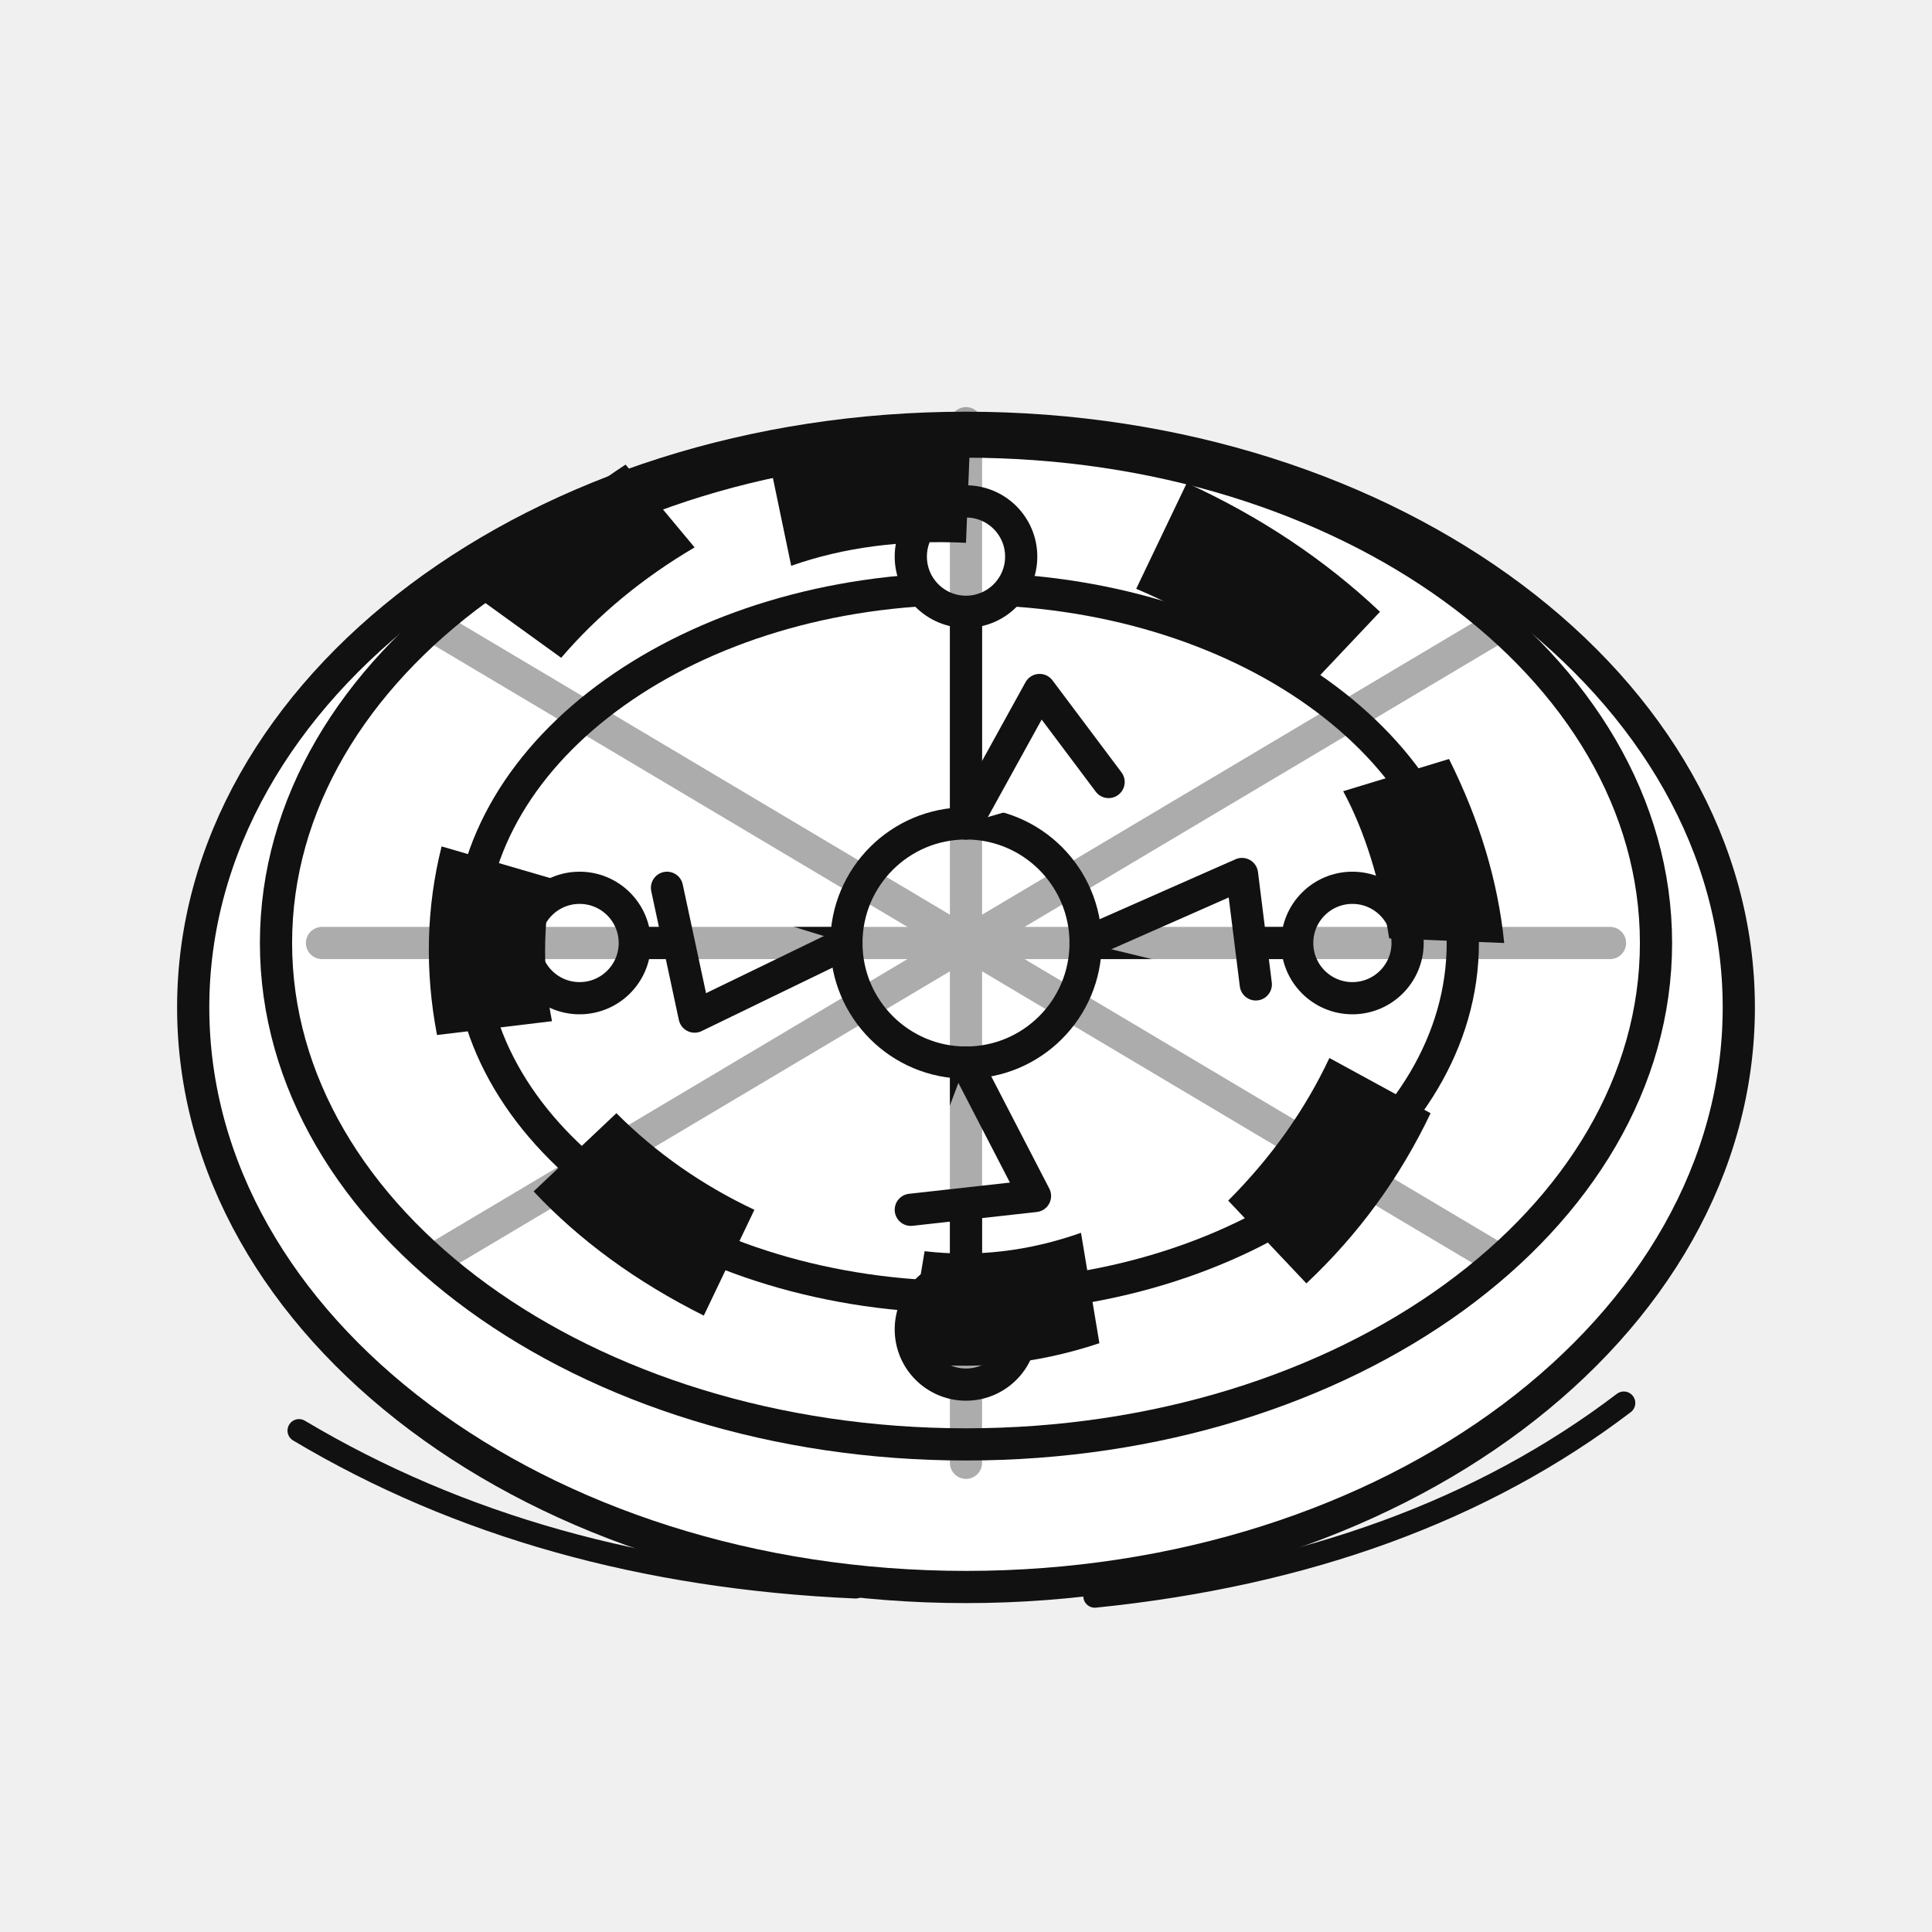
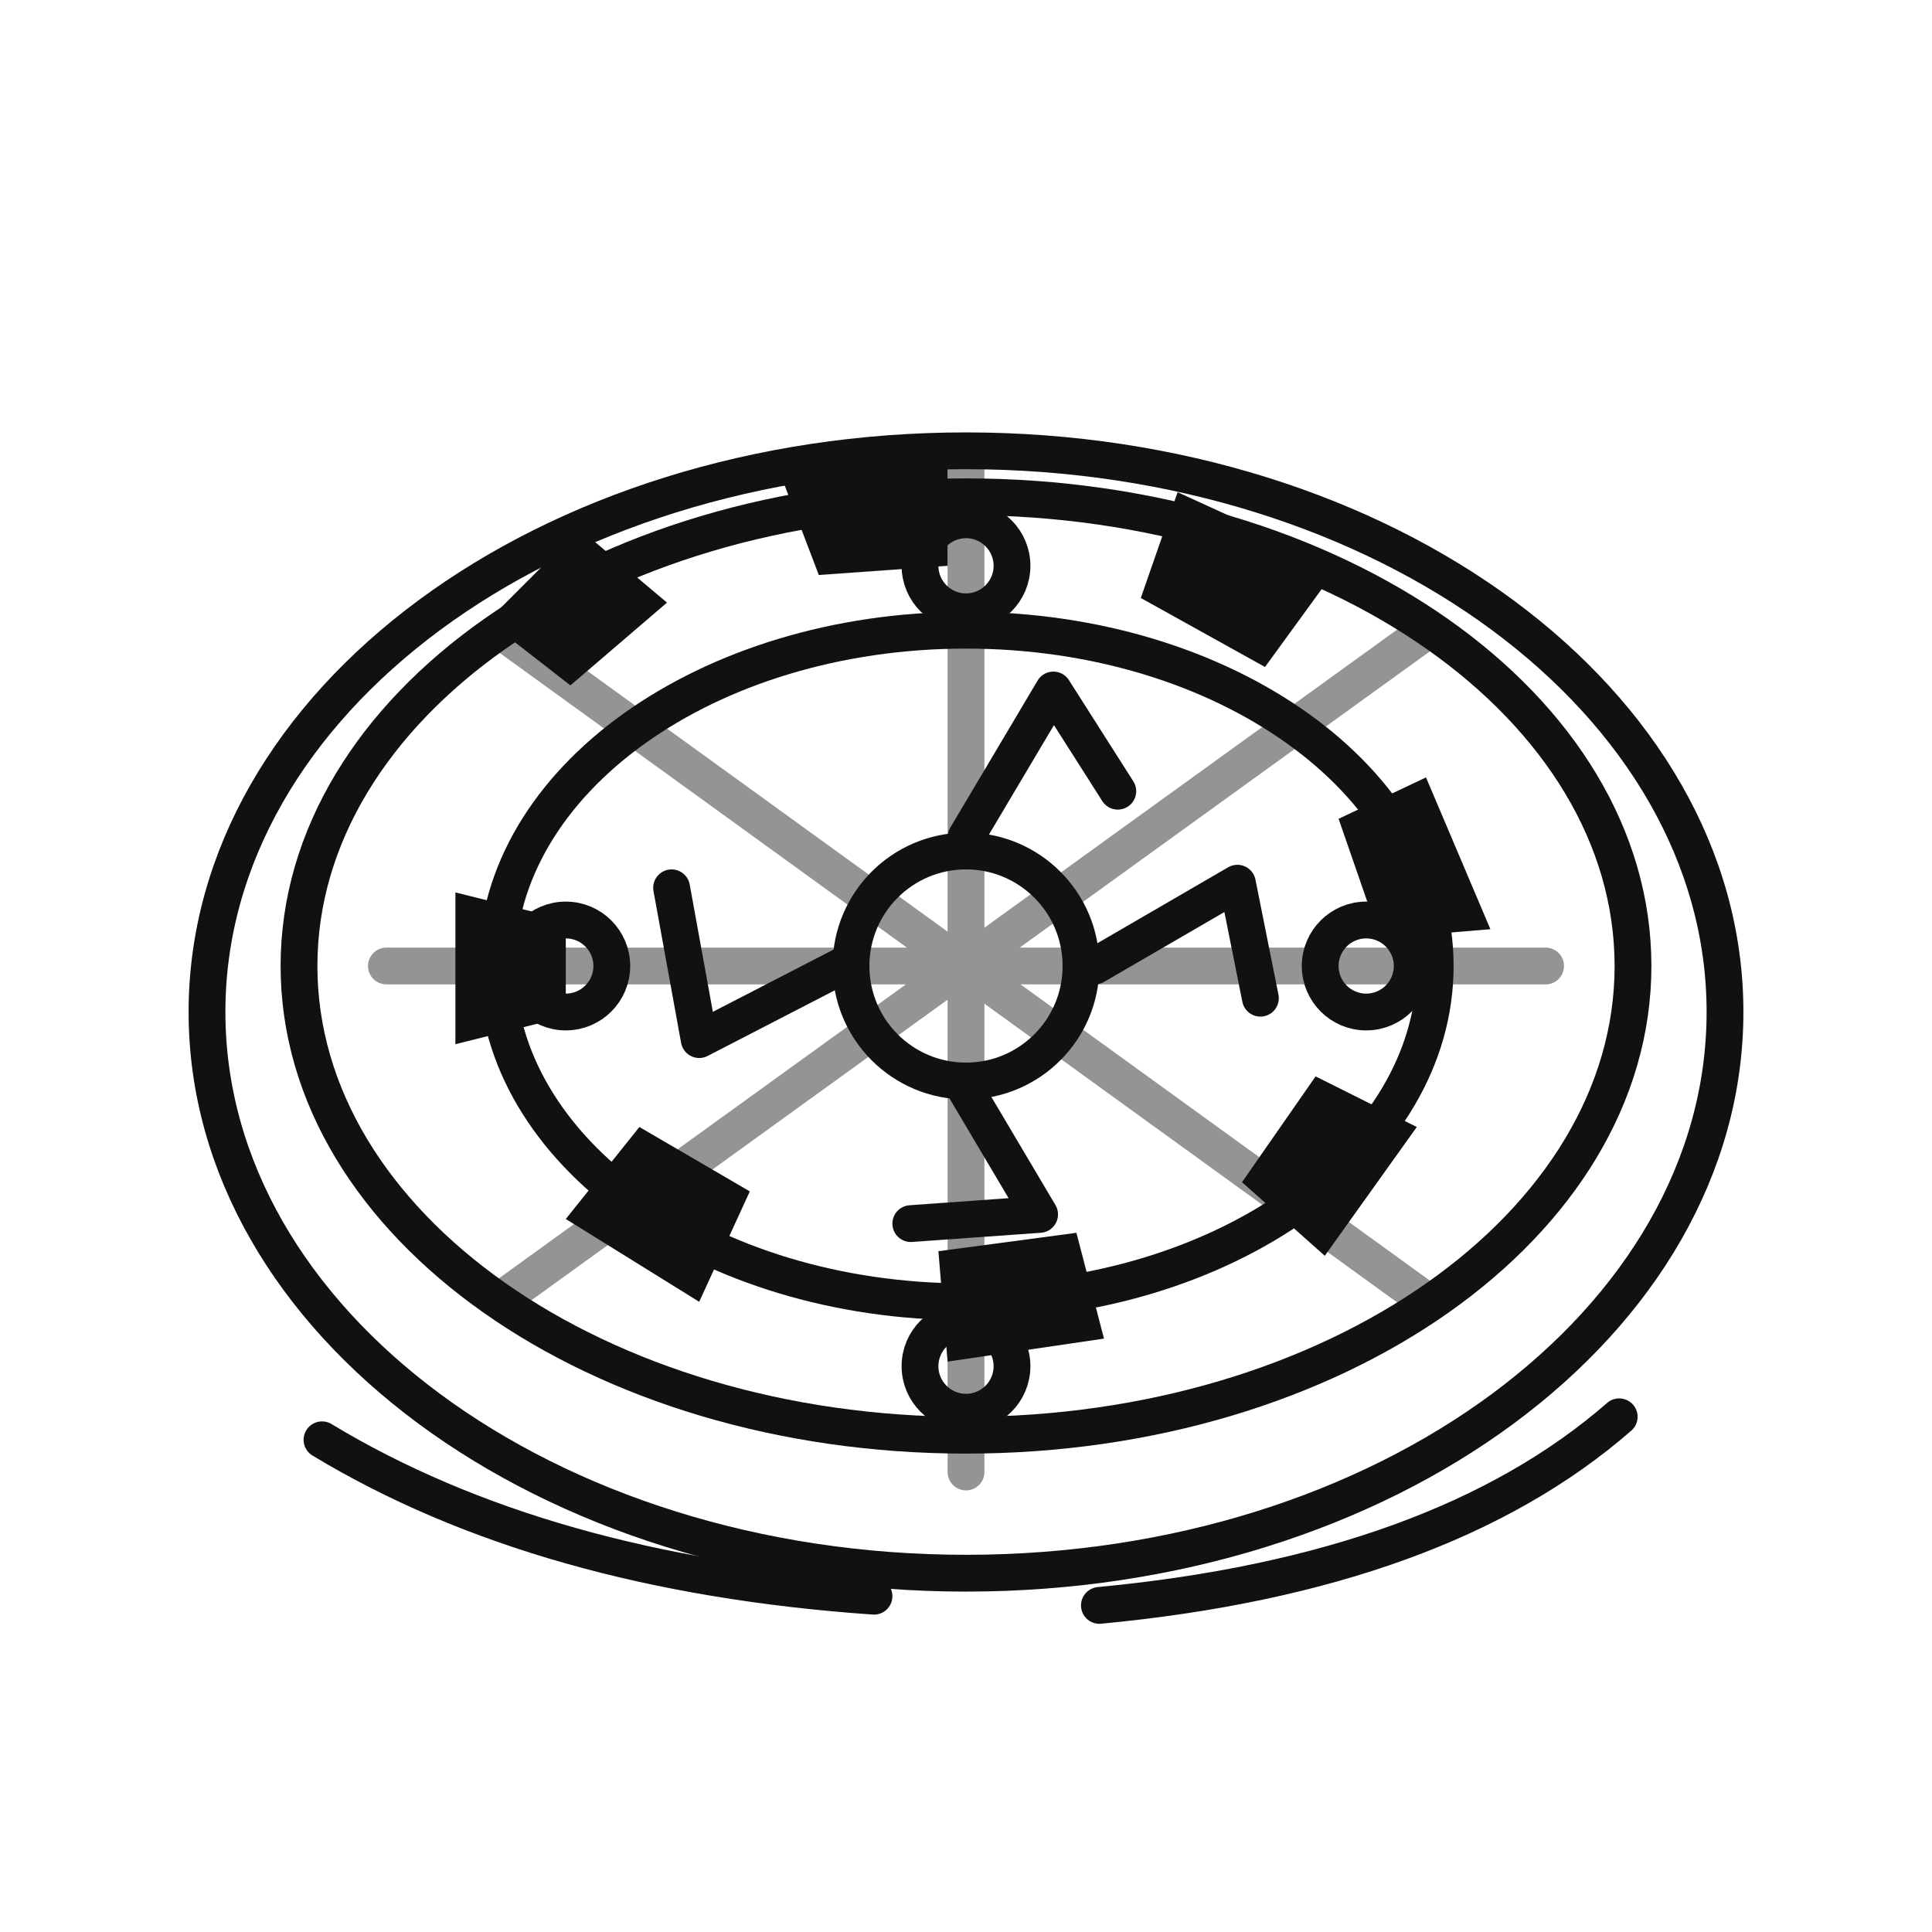
<svg xmlns="http://www.w3.org/2000/svg" viewBox="0 0 420 420" role="img" aria-labelledby="title">
-   <g fill="white" stroke="#111" stroke-width="7" stroke-linecap="round" stroke-linejoin="round">
-     <ellipse cx="210" cy="219" rx="168" ry="126" />
-     <ellipse cx="210" cy="205" rx="150" ry="109" />
-     <ellipse cx="210" cy="205" rx="108" ry="77" />
-     <circle cx="210" cy="205" r="26" />
-     <path d="M210 179 L210 127 M210 231 L210 283 M184 205 L132 205 M236 205 L288 205" />
-     <circle cx="210" cy="121" r="12" />
-     <circle cx="210" cy="289" r="12" />
-     <circle cx="126" cy="205" r="12" />
-     <circle cx="294" cy="205" r="12" />
-     <path d="M210 179 L226 150 L241 170 M236 205 L270 190 L273 214 M210 231 L225 260 L198 263 M184 205 L151 221 L145 193" />
-     <path d="M210 92 L210 318 M70 205 L350 205 M94 136 L326 274 M94 274 L326 136" opacity=".35" />
+   <rect width="420" height="420" fill="#fff" />
+   <g fill="none" stroke="#111" stroke-width="8" stroke-linecap="round" stroke-linejoin="round">
+     <ellipse cx="210" cy="220" rx="165" ry="122" />
+     <ellipse cx="210" cy="210" rx="145" ry="102" />
+     <ellipse cx="210" cy="210" rx="102" ry="73" />
+     <circle cx="210" cy="210" r="25" />
+     <path d="M210 100 L210 320 M84 210 L336 210 M110 138 L309 282 M111 281 L309 138" opacity=".45" />
+     <path d="M210 182 L229 150 L243 172 M238 210 L269 192 L274 217 M210 237 L226 264 L198 266 M183 210 L152 226 L146 193" />
+     <circle cx="210" cy="123" r="10" />
+     <circle cx="210" cy="297" r="10" />
+     <circle cx="123" cy="210" r="10" />
+     <circle cx="297" cy="210" r="10" />
+     <path d="M70 313 q48 29 120 34 M239 349 q74 -7 113 -41" />
  </g>
  <g fill="#111">
-     <path d="M104 130 Q119 112 136 101 L151 119 Q134 129 122 143 Z" />
-     <path d="M167 99 Q190 92 211 93 L210 118 Q189 117 172 123 Z" />
-     <path d="M258 105 Q282 116 300 133 L283 151 Q266 136 247 128 Z" />
-     <path d="M315 165 Q325 185 327 205 L302 204 Q299 185 292 172 Z" />
-     <path d="M311 242 Q301 263 284 279 L267 261 Q281 247 289 230 Z" />
-     <path d="M239 292 Q218 299 197 296 L201 272 Q218 274 235 268 Z" />
-     <path d="M153 286 Q131 275 116 259 L134 242 Q147 255 164 263 Z" />
-     <path d="M95 225 Q91 204 96 184 L120 191 Q117 207 120 222 Z" />
-   </g>
-   <g fill="none" stroke="#111" stroke-width="5" stroke-linecap="round">
-     <path d="M65 311 q52 31 121 34 M238 347 q69-7 115-42" />
+     <path d="M106 135 l20 -20 l19 16 l-21 18 z" />
+     <path d="M170 104 l36 -5 l0 24 l-28 2 z" />
+     <path d="M256 107 l35 16 l-16 22 l-27 -15 z" />
+     <path d="M310 169 l14 33 l-24 2 l-9 -26 z" />
+     <path d="M308 245 l-20 28 l-18 -16 l16 -23 z" />
+     <path d="M240 291 l-34 5 l-2 -24 l30 -4 z" />
+     <path d="M152 283 l-29 -18 l16 -20 l24 14 z" />
+     <path d="M99 227 l0 -33 l24 6 l0 21 z" />
  </g>
</svg>
